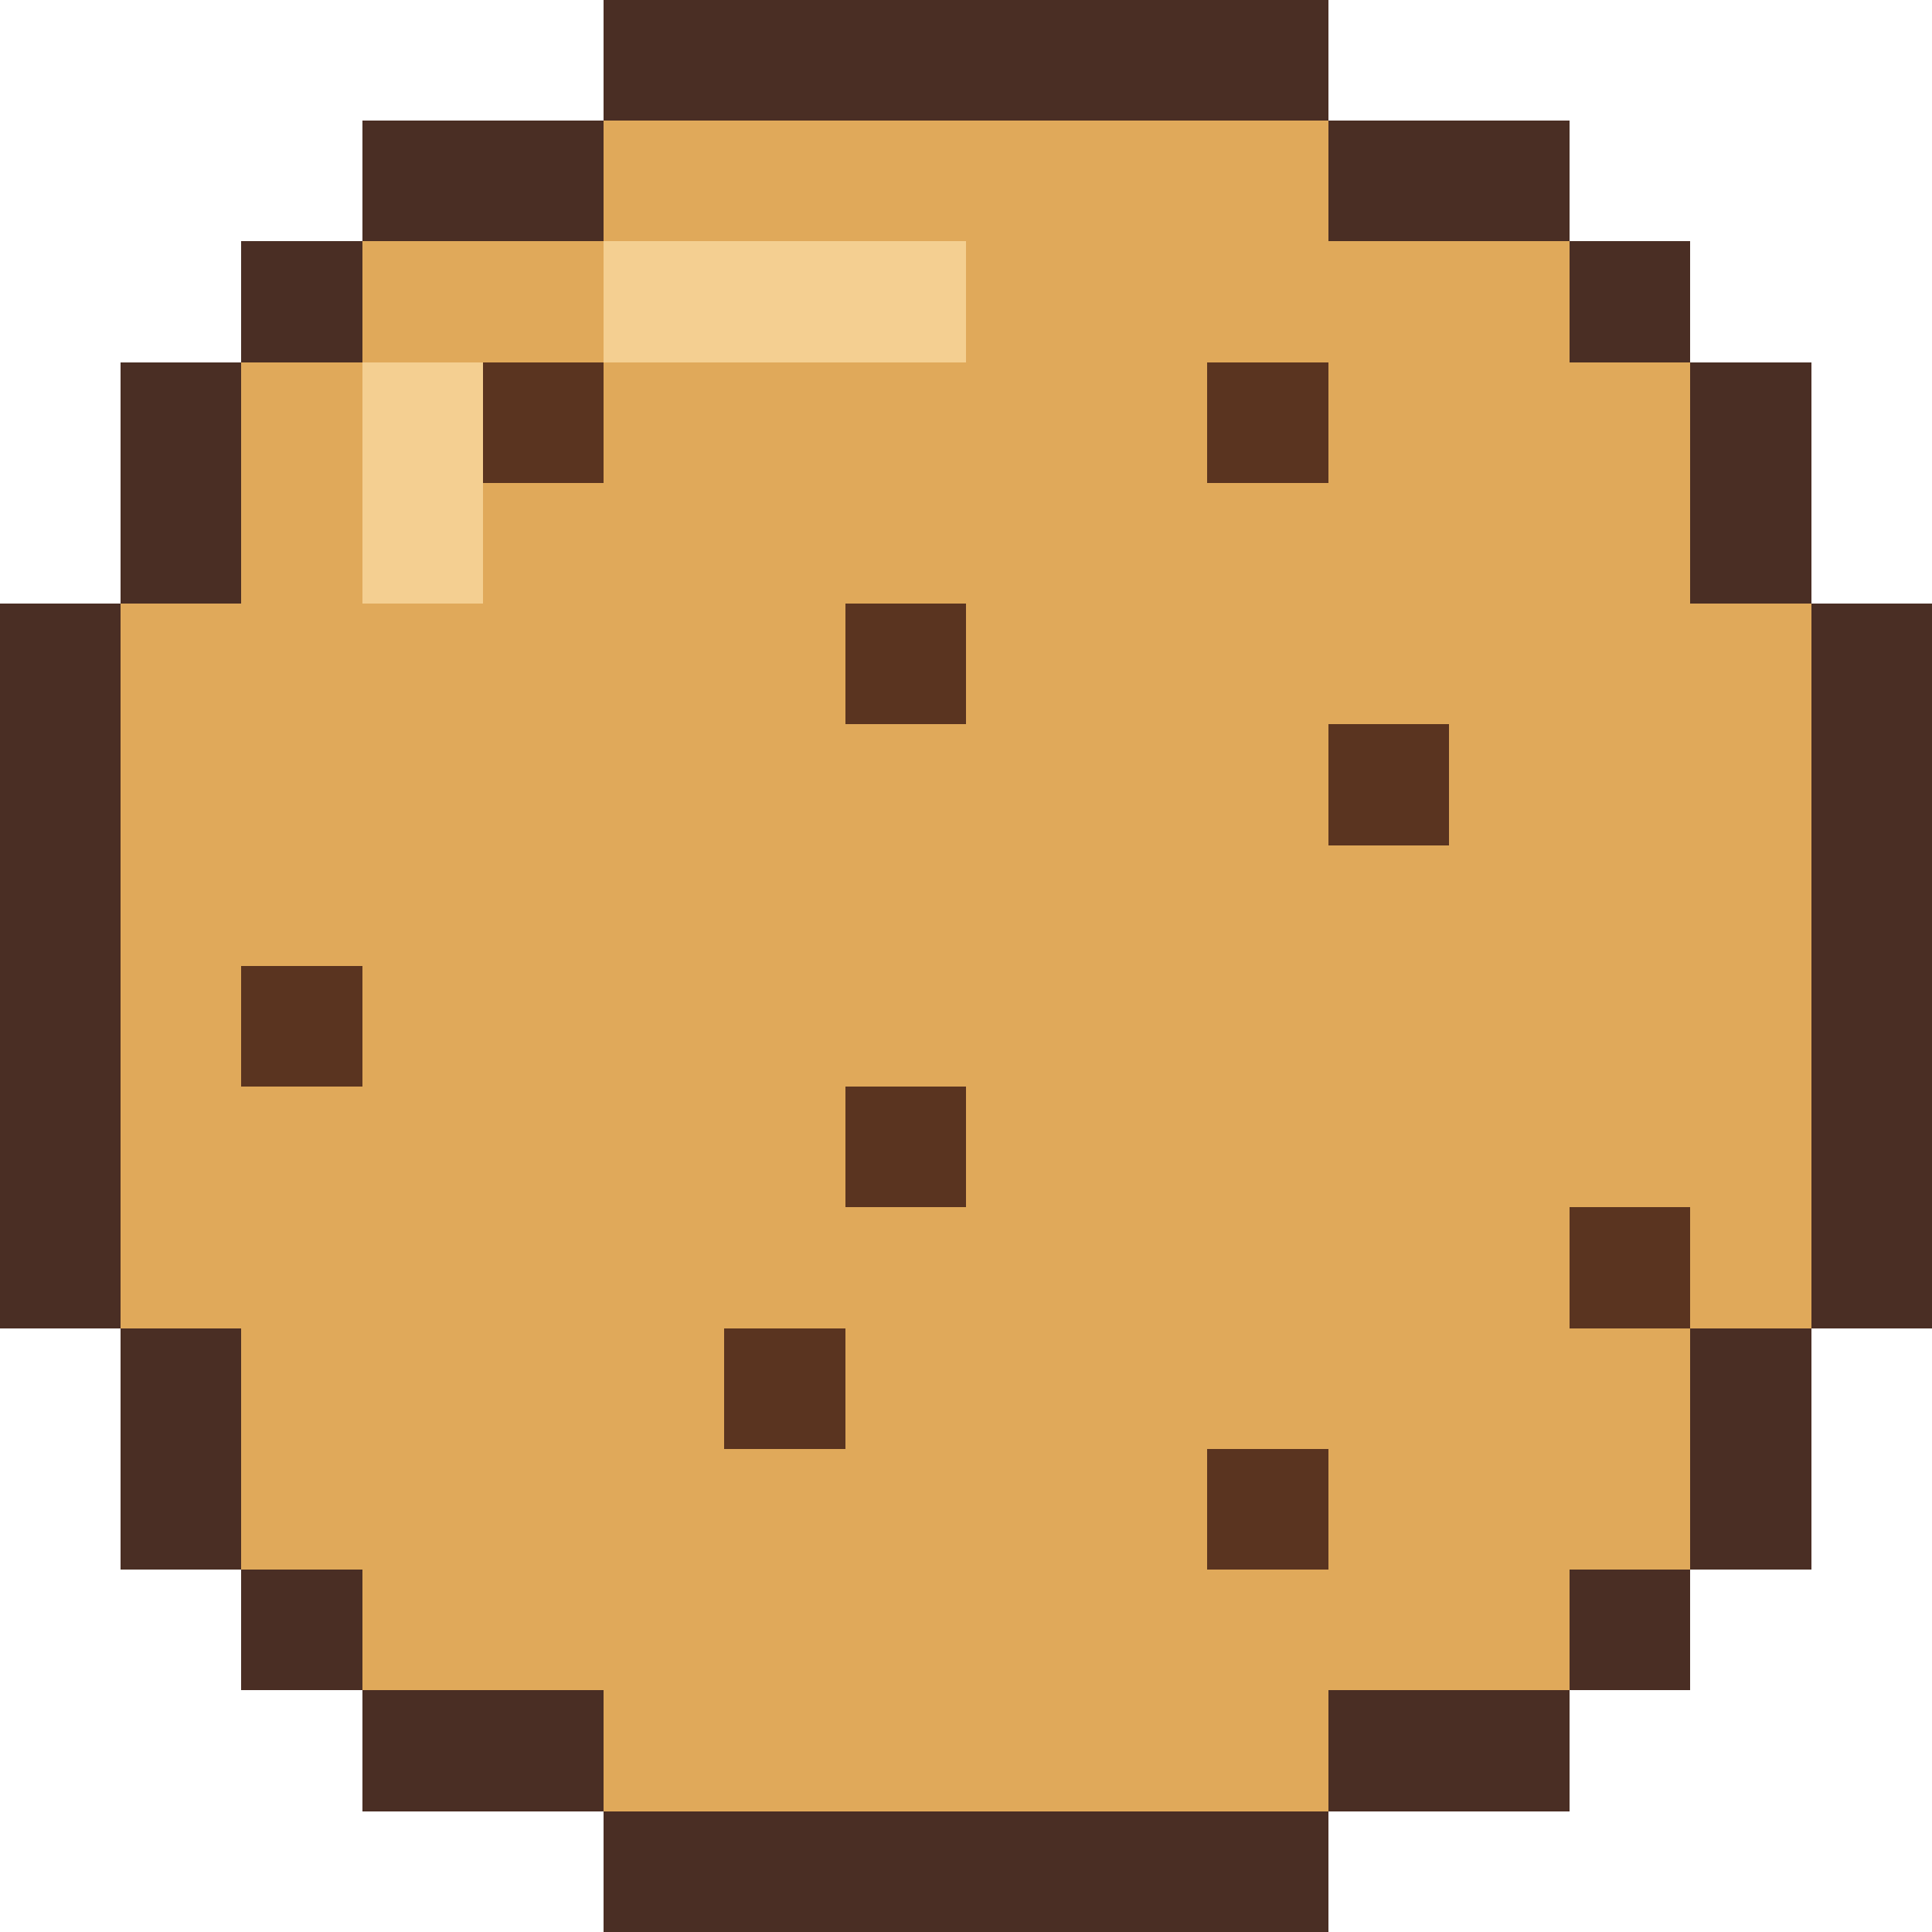
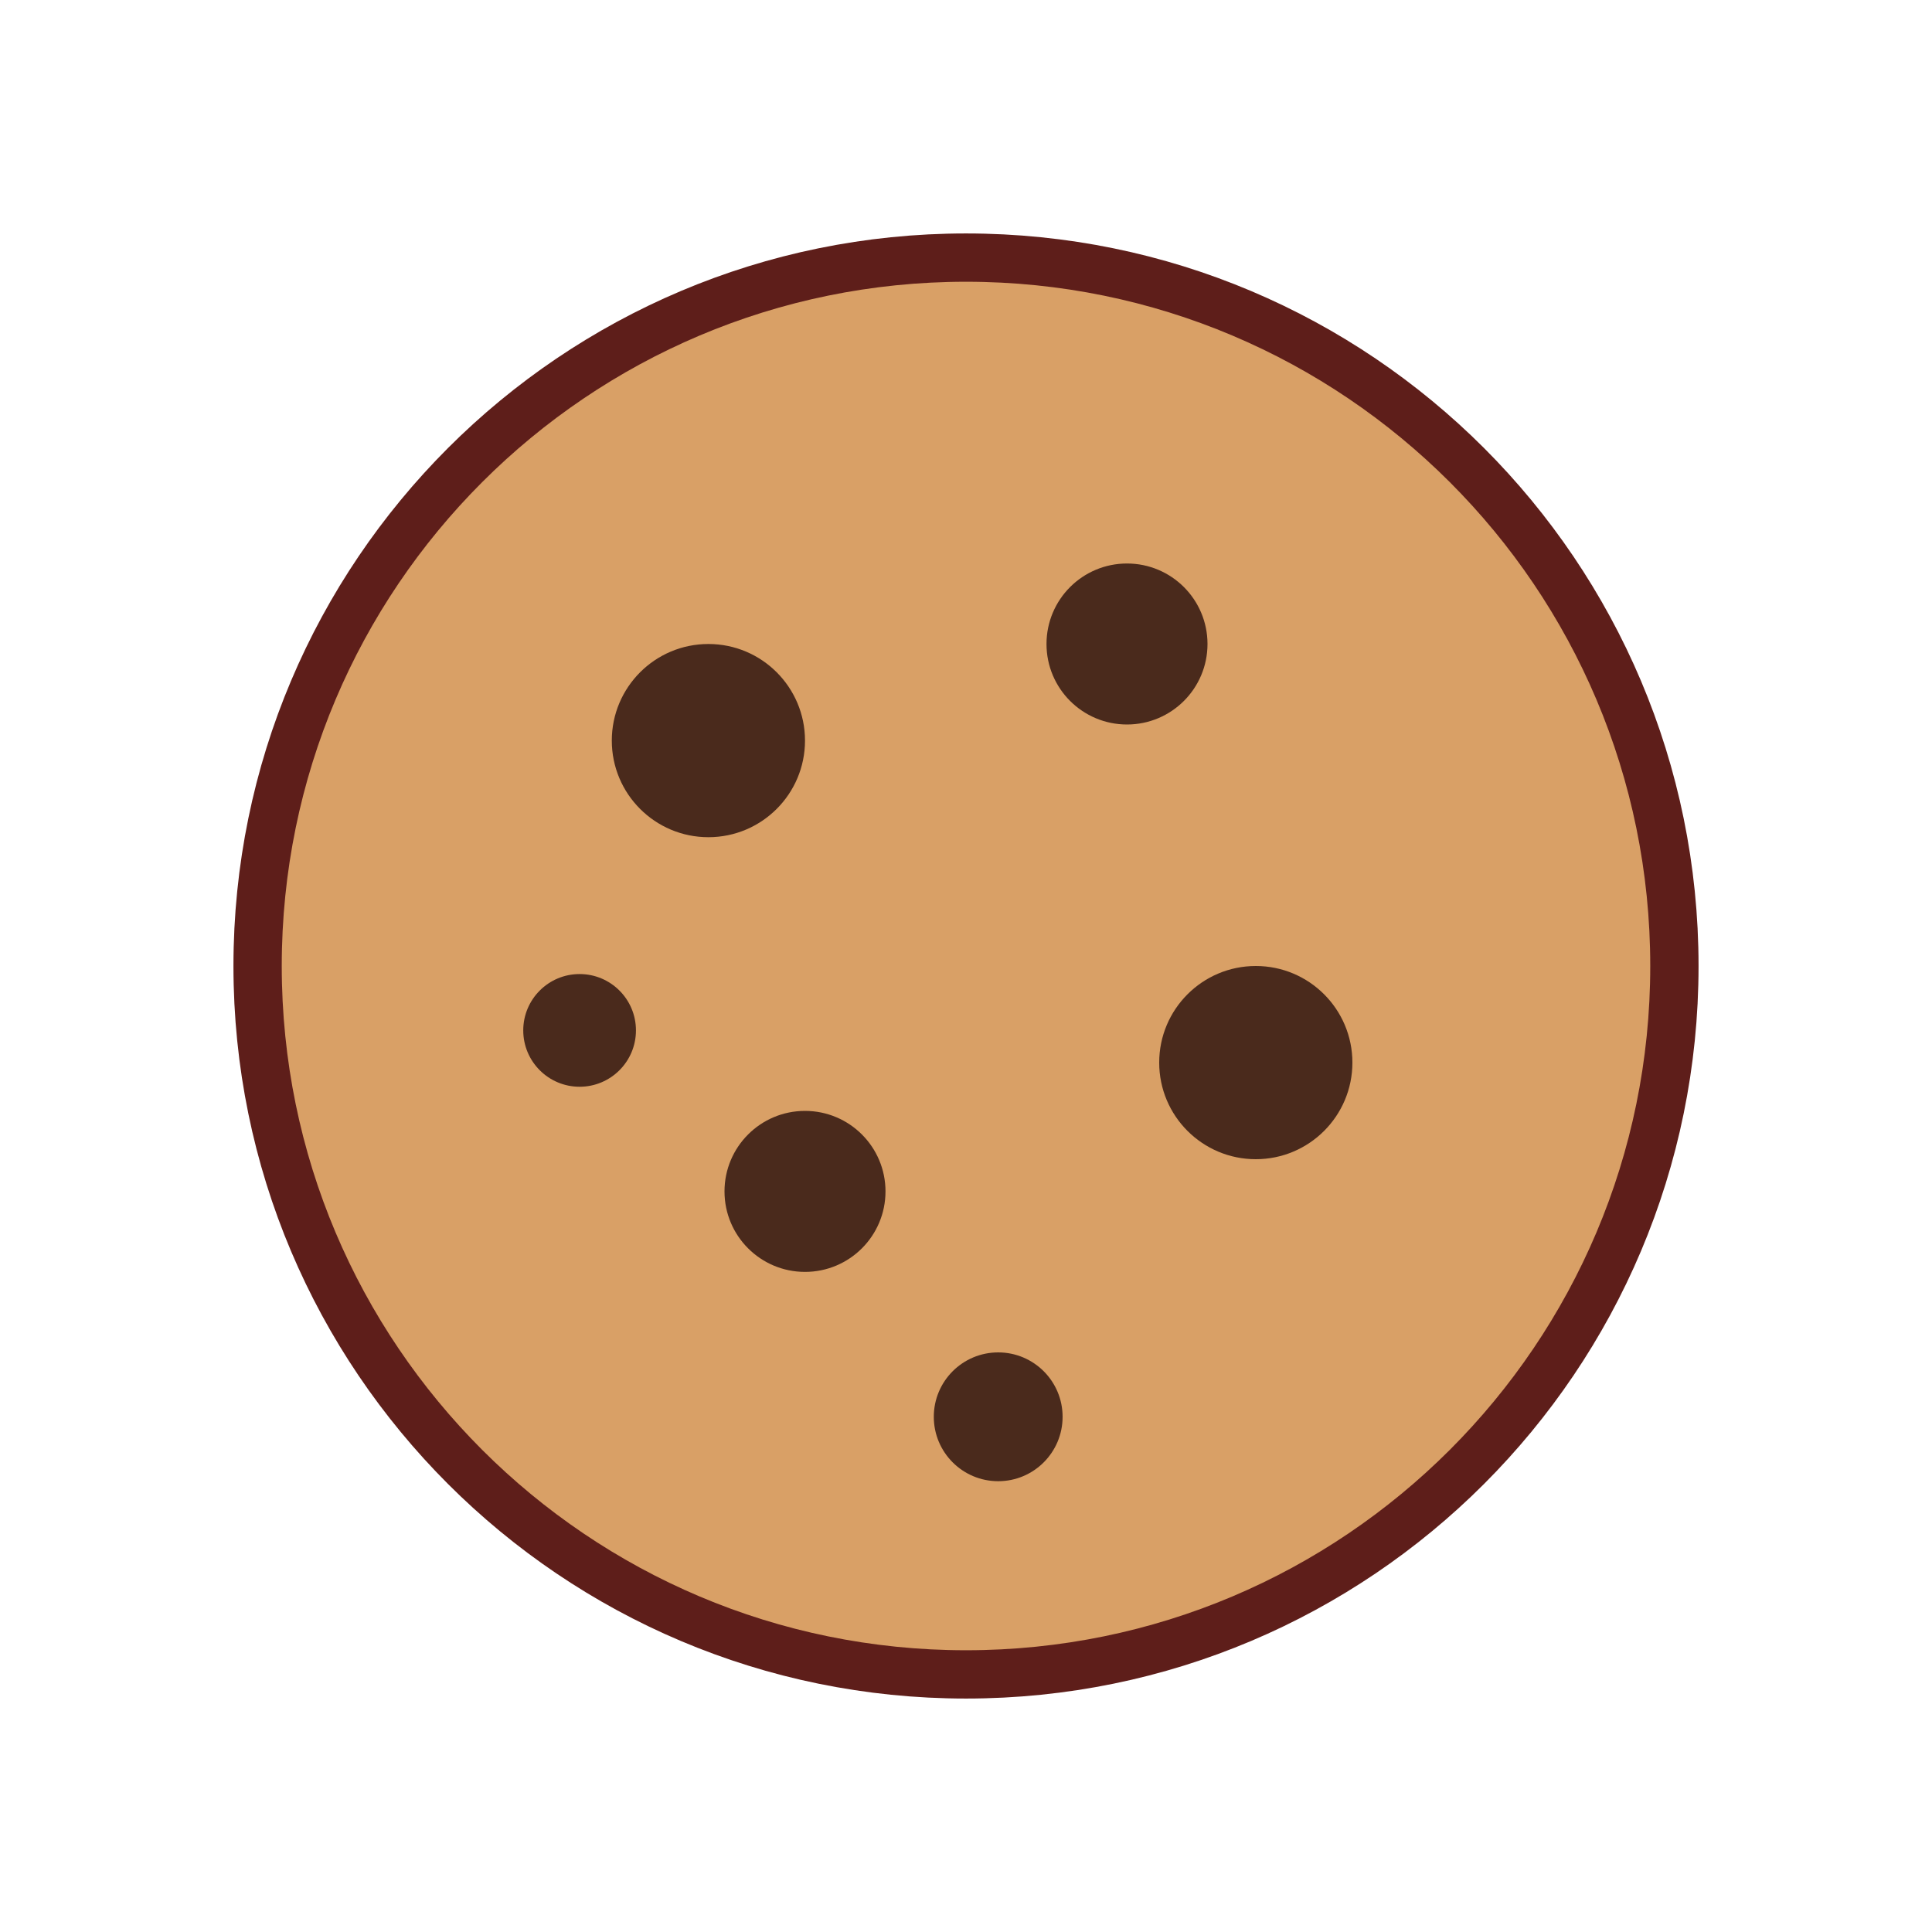
- <svg xmlns="http://www.w3.org/2000/svg" viewBox="0 0 16 16" shape-rendering="crispEdges">
-   <rect x="5" y="0" width="6" height="1" fill="#4a2e24" />
-   <rect x="3" y="1" width="2" height="1" fill="#4a2e24" />
-   <rect x="5" y="1" width="6" height="1" fill="#e0a95a" />
-   <rect x="11" y="1" width="2" height="1" fill="#4a2e24" />
-   <rect x="2" y="2" width="1" height="1" fill="#4a2e24" />
-   <rect x="3" y="2" width="2" height="1" fill="#e0a95a" />
-   <rect x="5" y="2" width="3" height="1" fill="#f4cf91" />
-   <rect x="8" y="2" width="5" height="1" fill="#e0a95a" />
-   <rect x="13" y="2" width="1" height="1" fill="#4a2e24" />
-   <rect x="1" y="3" width="1" height="1" fill="#4a2e24" />
-   <rect x="2" y="3" width="1" height="1" fill="#e0a95a" />
-   <rect x="3" y="3" width="1" height="1" fill="#f4cf91" />
-   <rect x="4" y="3" width="1" height="1" fill="#5a3420" />
-   <rect x="5" y="3" width="5" height="1" fill="#e0a95a" />
-   <rect x="10" y="3" width="1" height="1" fill="#5a3420" />
-   <rect x="11" y="3" width="3" height="1" fill="#e0a95a" />
-   <rect x="14" y="3" width="1" height="1" fill="#4a2e24" />
-   <rect x="1" y="4" width="1" height="1" fill="#4a2e24" />
-   <rect x="2" y="4" width="1" height="1" fill="#e0a95a" />
-   <rect x="3" y="4" width="1" height="1" fill="#f4cf91" />
-   <rect x="4" y="4" width="10" height="1" fill="#e0a95a" />
-   <rect x="14" y="4" width="1" height="1" fill="#4a2e24" />
-   <rect x="0" y="5" width="1" height="1" fill="#4a2e24" />
-   <rect x="1" y="5" width="6" height="1" fill="#e0a95a" />
-   <rect x="7" y="5" width="1" height="1" fill="#5a3420" />
-   <rect x="8" y="5" width="7" height="1" fill="#e0a95a" />
-   <rect x="15" y="5" width="1" height="1" fill="#4a2e24" />
-   <rect x="0" y="6" width="1" height="1" fill="#4a2e24" />
-   <rect x="1" y="6" width="10" height="1" fill="#e0a95a" />
-   <rect x="11" y="6" width="1" height="1" fill="#5a3420" />
-   <rect x="12" y="6" width="3" height="1" fill="#e0a95a" />
-   <rect x="15" y="6" width="1" height="1" fill="#4a2e24" />
-   <rect x="0" y="7" width="1" height="1" fill="#4a2e24" />
-   <rect x="1" y="7" width="14" height="1" fill="#e0a95a" />
-   <rect x="15" y="7" width="1" height="1" fill="#4a2e24" />
-   <rect x="0" y="8" width="1" height="1" fill="#4a2e24" />
-   <rect x="1" y="8" width="1" height="1" fill="#e0a95a" />
-   <rect x="2" y="8" width="1" height="1" fill="#5a3420" />
-   <rect x="3" y="8" width="12" height="1" fill="#e0a95a" />
-   <rect x="15" y="8" width="1" height="1" fill="#4a2e24" />
-   <rect x="0" y="9" width="1" height="1" fill="#4a2e24" />
-   <rect x="1" y="9" width="6" height="1" fill="#e0a95a" />
-   <rect x="7" y="9" width="1" height="1" fill="#5a3420" />
-   <rect x="8" y="9" width="7" height="1" fill="#e0a95a" />
-   <rect x="15" y="9" width="1" height="1" fill="#4a2e24" />
-   <rect x="0" y="10" width="1" height="1" fill="#4a2e24" />
-   <rect x="1" y="10" width="12" height="1" fill="#e0a95a" />
-   <rect x="13" y="10" width="1" height="1" fill="#5a3420" />
-   <rect x="14" y="10" width="1" height="1" fill="#e0a95a" />
-   <rect x="15" y="10" width="1" height="1" fill="#4a2e24" />
-   <rect x="1" y="11" width="1" height="1" fill="#4a2e24" />
-   <rect x="2" y="11" width="4" height="1" fill="#e0a95a" />
-   <rect x="6" y="11" width="1" height="1" fill="#5a3420" />
-   <rect x="7" y="11" width="7" height="1" fill="#e0a95a" />
-   <rect x="14" y="11" width="1" height="1" fill="#4a2e24" />
-   <rect x="1" y="12" width="1" height="1" fill="#4a2e24" />
-   <rect x="2" y="12" width="8" height="1" fill="#e0a95a" />
-   <rect x="10" y="12" width="1" height="1" fill="#5a3420" />
-   <rect x="11" y="12" width="3" height="1" fill="#e0a95a" />
-   <rect x="14" y="12" width="1" height="1" fill="#4a2e24" />
-   <rect x="2" y="13" width="1" height="1" fill="#4a2e24" />
-   <rect x="3" y="13" width="10" height="1" fill="#e0a95a" />
-   <rect x="13" y="13" width="1" height="1" fill="#4a2e24" />
-   <rect x="3" y="14" width="2" height="1" fill="#4a2e24" />
-   <rect x="5" y="14" width="6" height="1" fill="#e0a95a" />
-   <rect x="11" y="14" width="2" height="1" fill="#4a2e24" />
-   <rect x="5" y="15" width="6" height="1" fill="#4a2e24" />
+ <svg xmlns="http://www.w3.org/2000/svg" viewBox="0 0 120 120">
+   <circle cx="60" cy="60" r="44" fill="#d9a066" stroke="#5e1e1a" stroke-width="3" stroke-linecap="round" stroke-linejoin="round" />
+   <circle cx="44" cy="46" r="6" fill="#4a2a1c" />
+   <circle cx="70" cy="40" r="5" fill="#4a2a1c" />
+   <circle cx="78" cy="66" r="6" fill="#4a2a1c" />
+   <circle cx="50" cy="74" r="5" fill="#4a2a1c" />
+   <circle cx="62" cy="88" r="4" fill="#4a2a1c" />
+   <circle cx="36" cy="64" r="3.5" fill="#4a2a1c" />
</svg>
